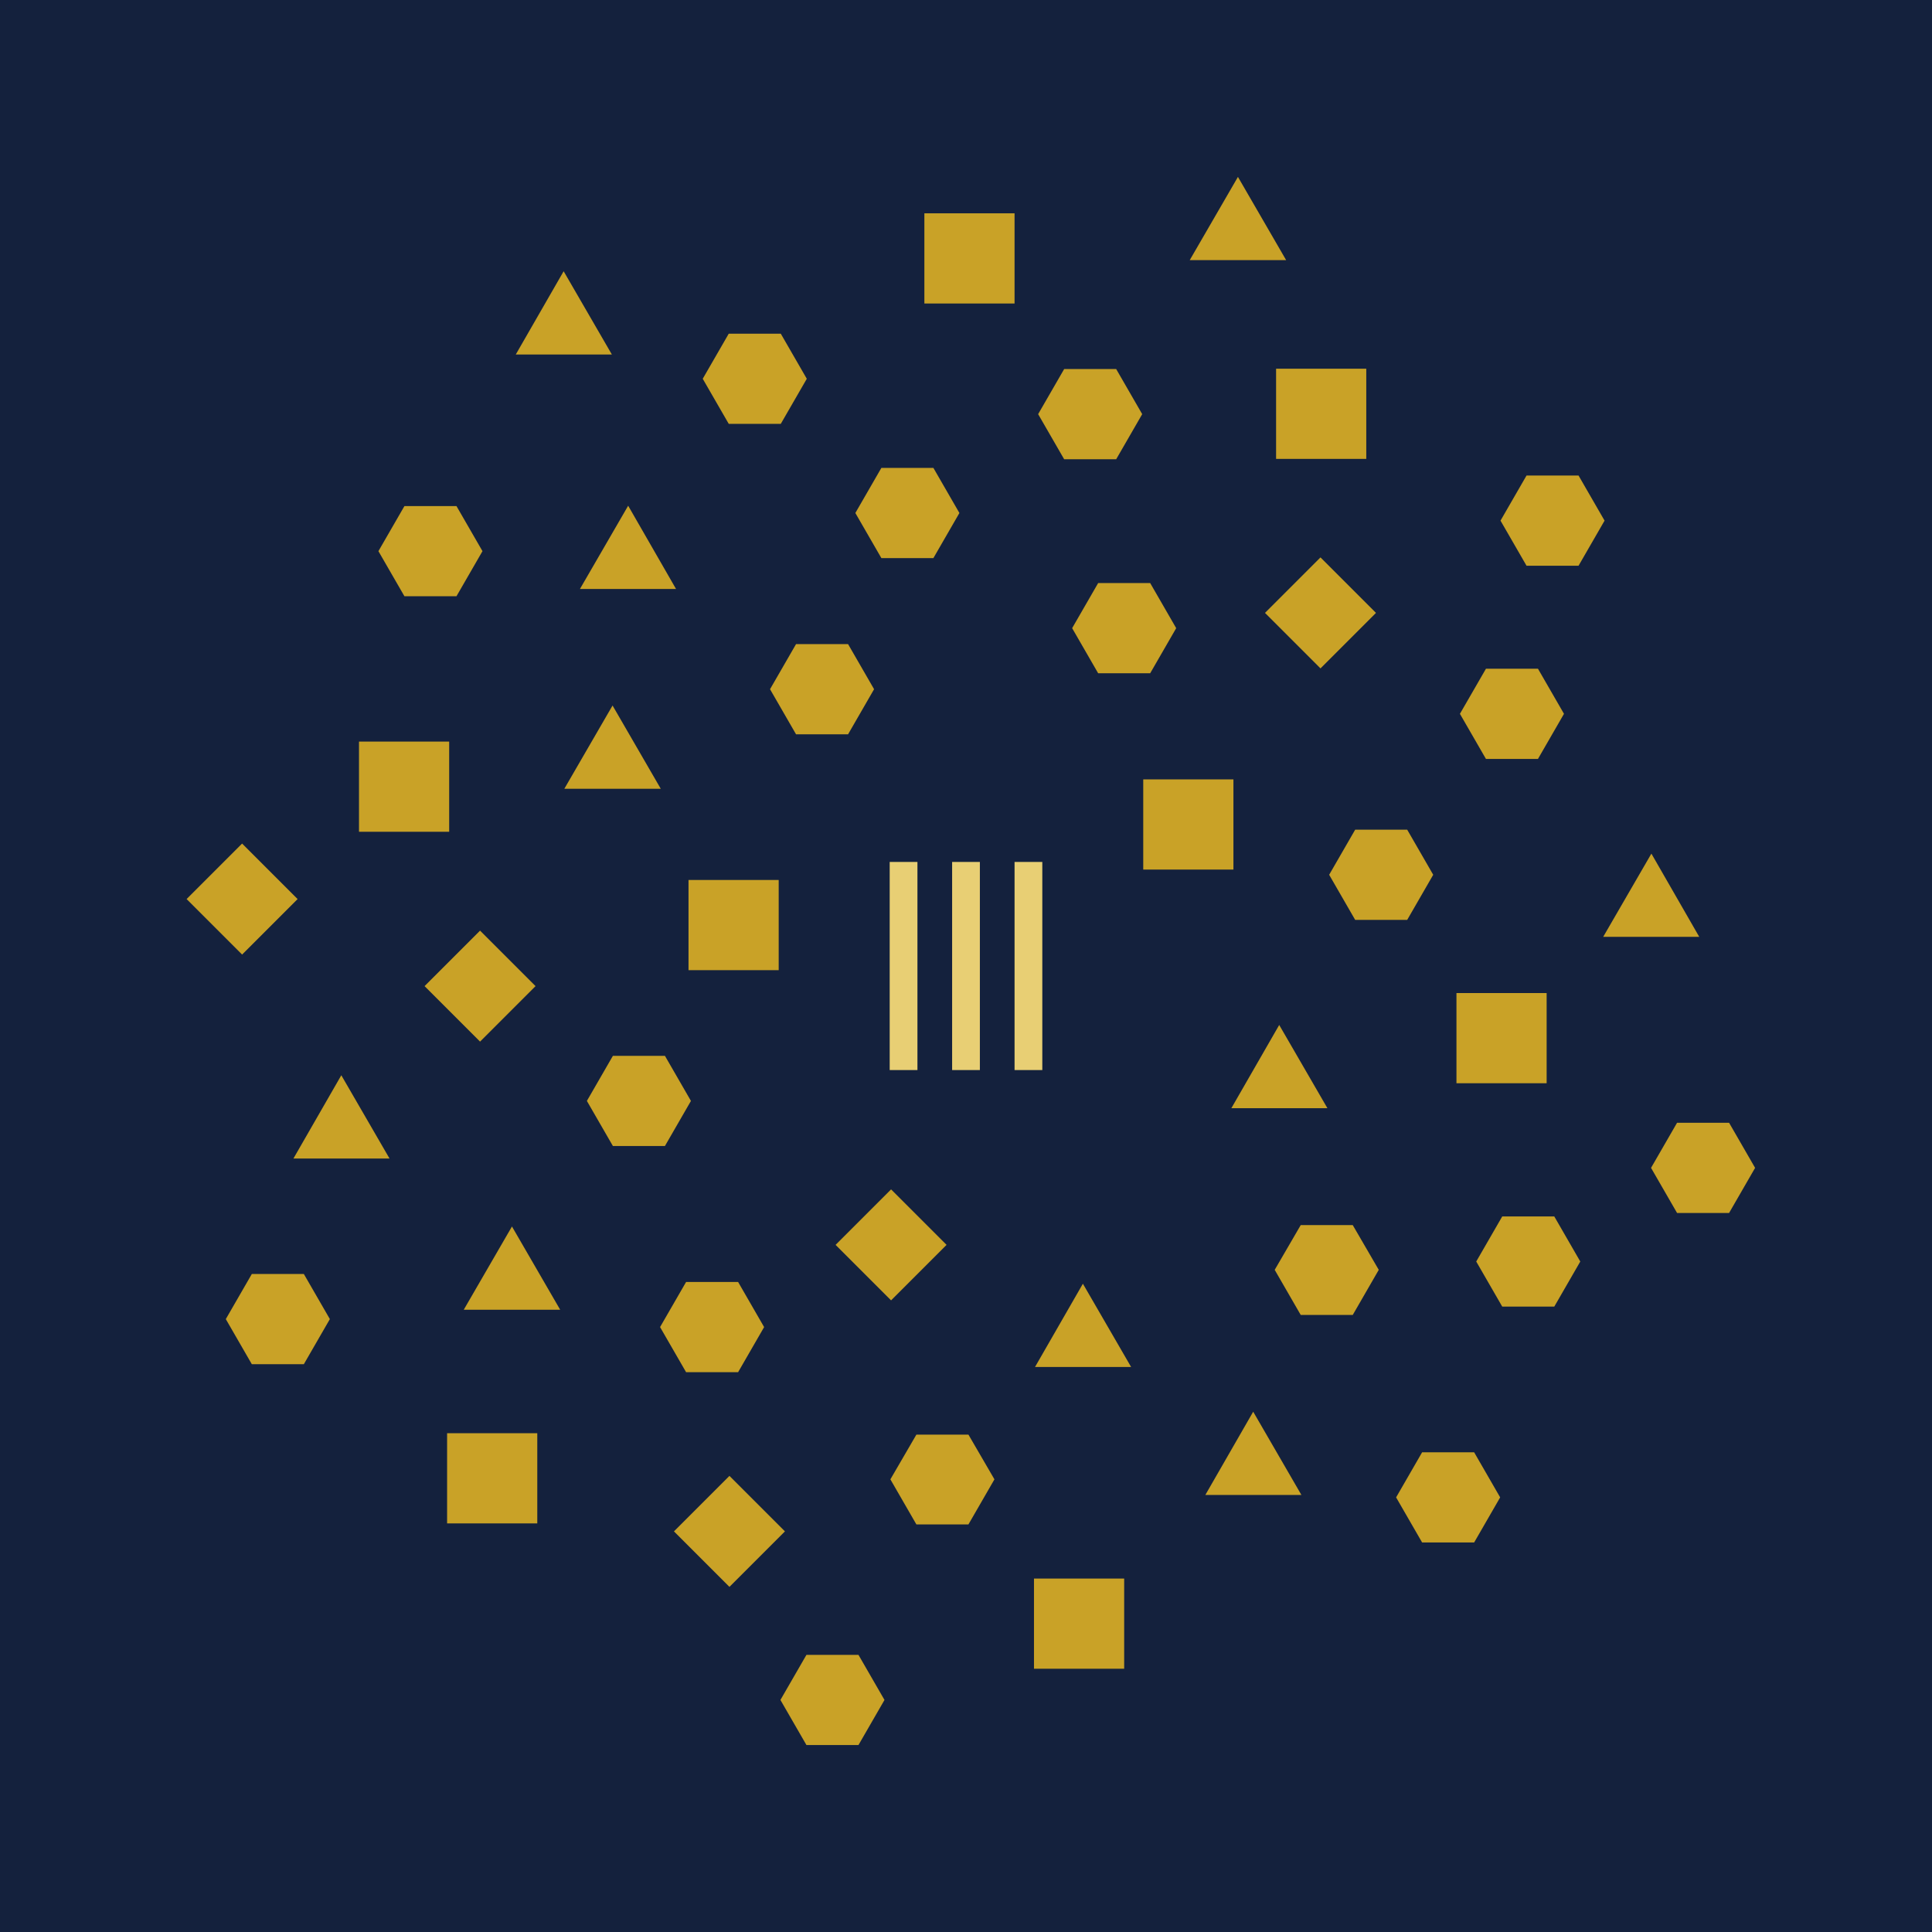
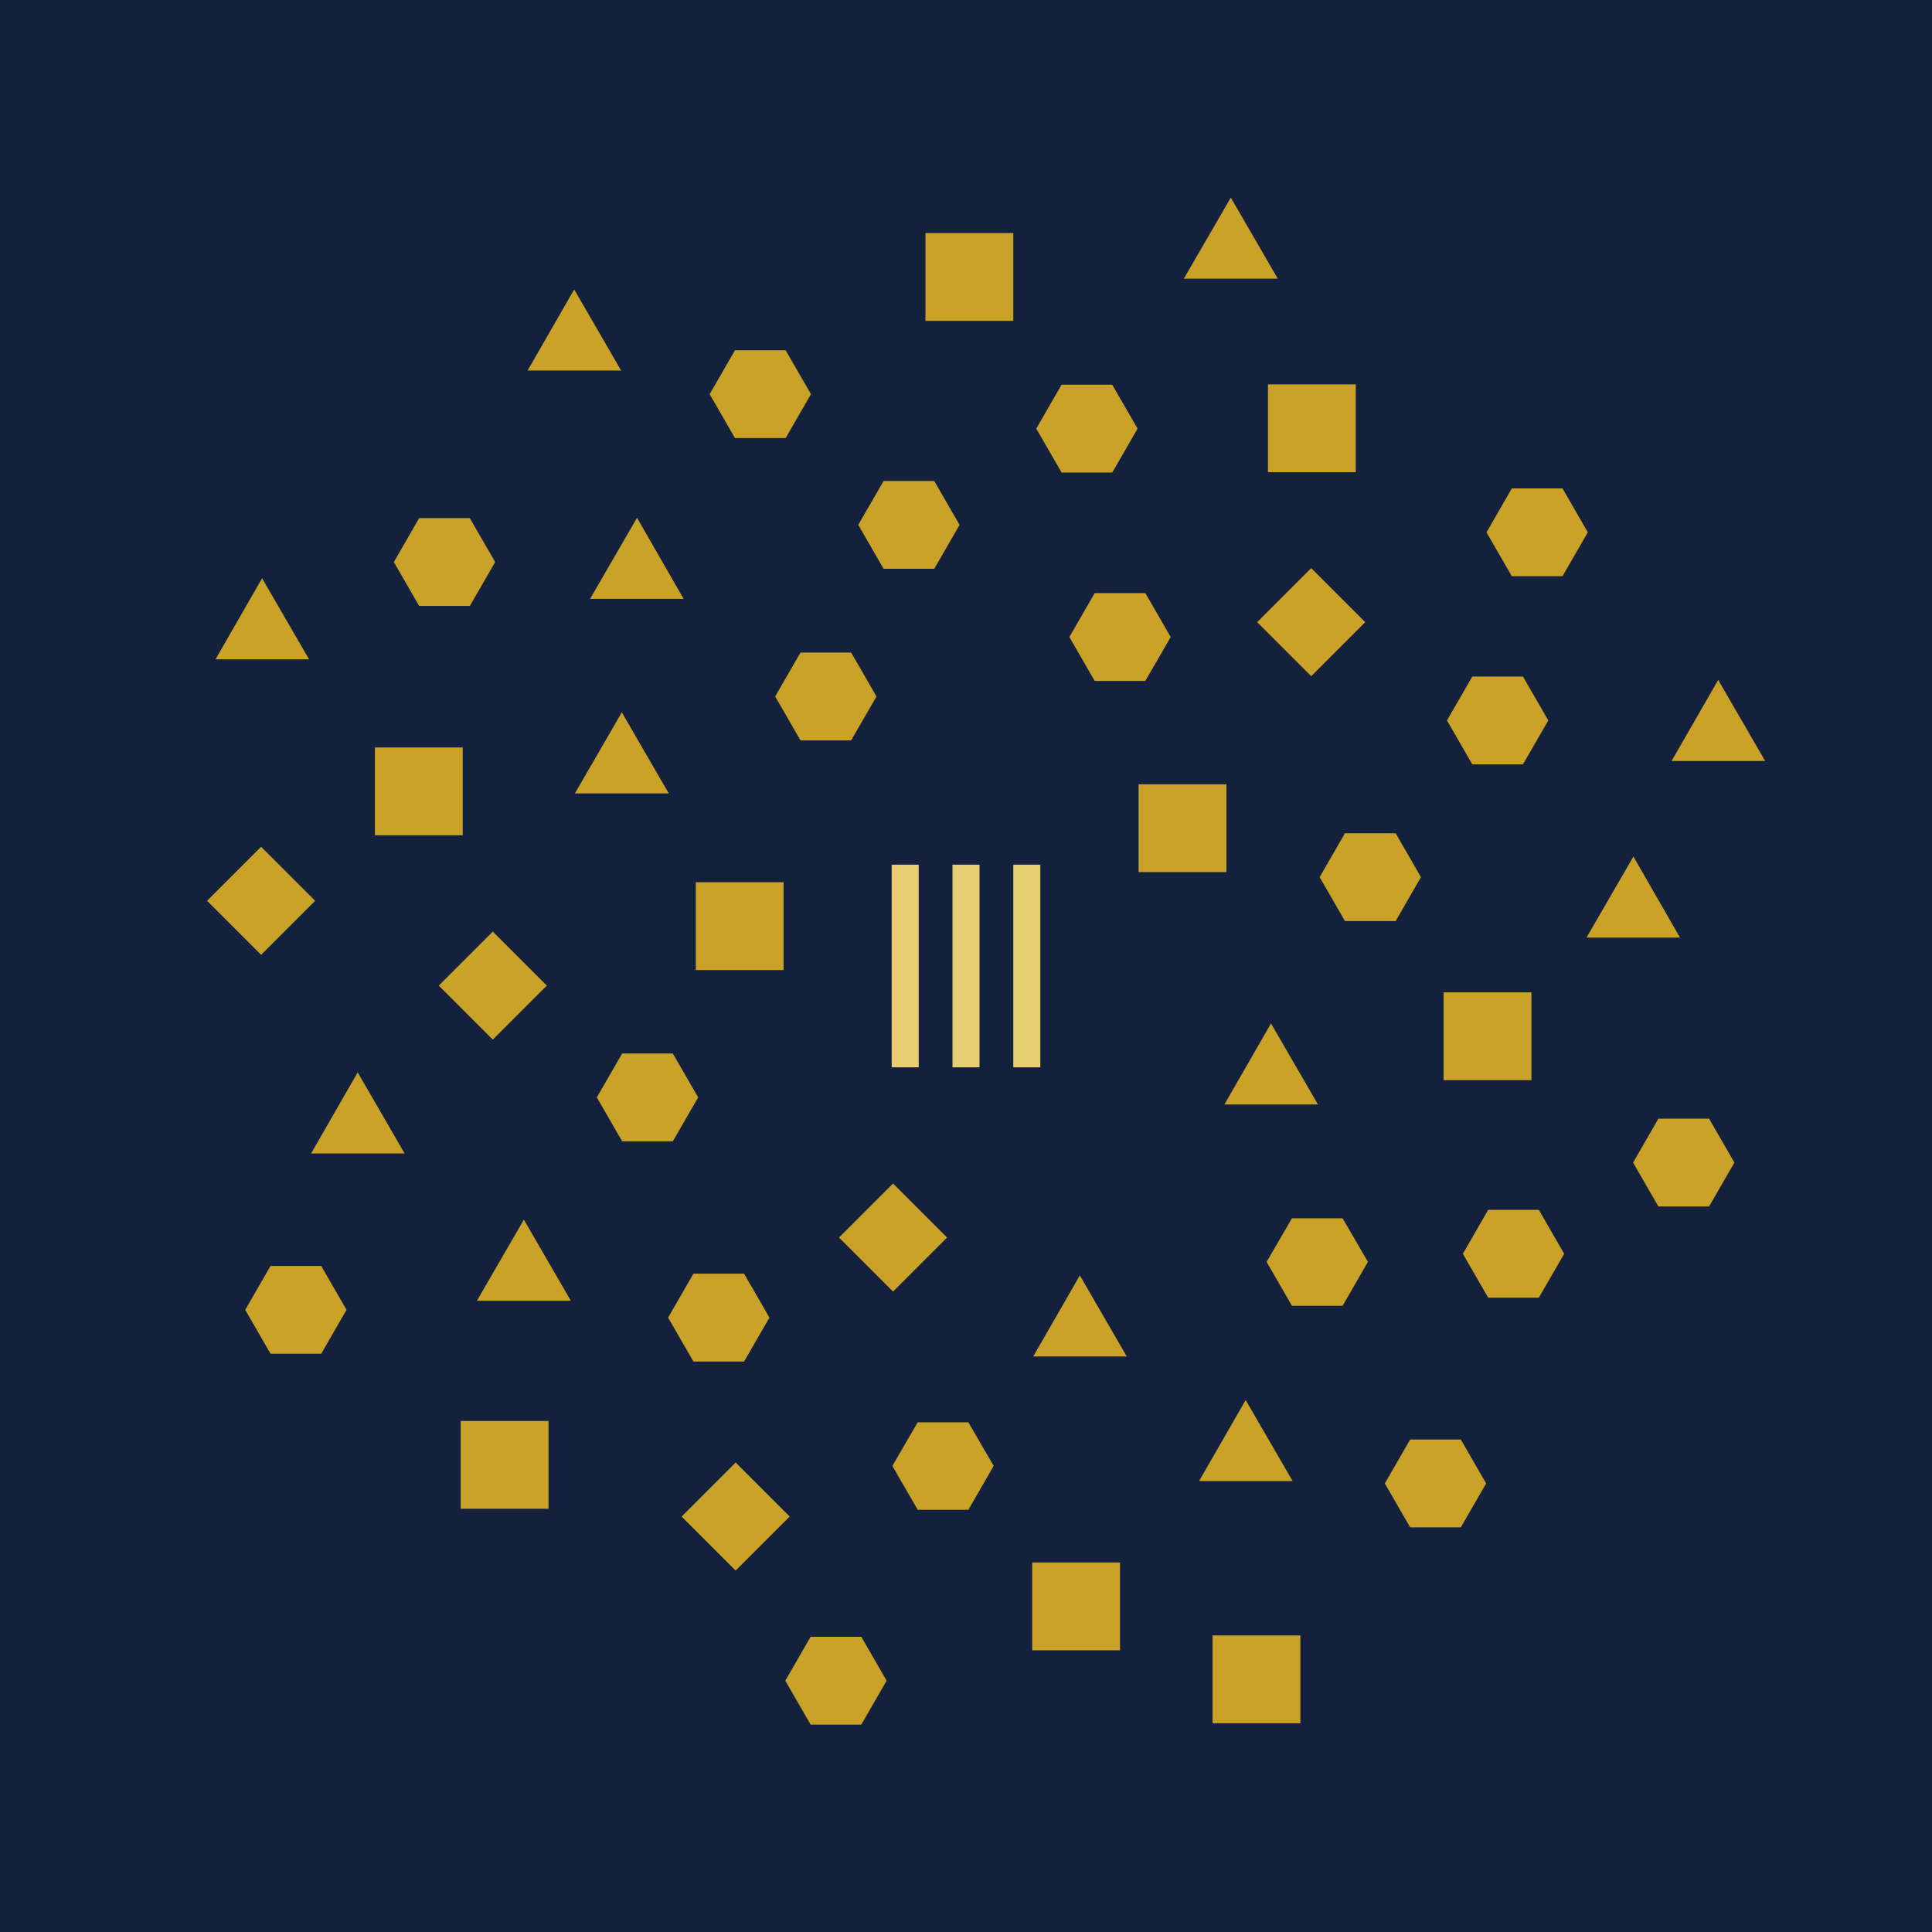
- <svg xmlns="http://www.w3.org/2000/svg" viewBox="0 0 557 557" role="img" aria-labelledby="t">
-   <rect width="557" height="557" fill="#14213d" />
-   <rect x="256.5" y="248.5" width="8" height="60" fill="#e8cf74" />
-   <rect x="274.5" y="248.5" width="8" height="60" fill="#e8cf74" />
-   <rect x="292.5" y="248.5" width="8" height="60" fill="#e8cf74" />
-   <rect x="198.5" y="253.7" width="26" height="26" fill="#c9a227" />
-   <rect x="329.6" y="224.7" width="26" height="26" fill="#c9a227" />
-   <polygon points="256.9,342.9 272.9,358.9 256.9,374.9 240.9,358.9" fill="#c9a227" />
-   <polygon points="252.0,198.7 244.5,211.7 229.5,211.7 222.0,198.7 229.5,185.7 244.5,185.7" fill="#c9a227" />
-   <polygon points="368.8,295.5 382.7,319.5 355.0,319.5" fill="#c9a227" />
-   <polygon points="199.2,317.4 191.7,330.4 176.7,330.4 169.2,317.4 176.7,304.4 191.7,304.4" fill="#c9a227" />
-   <polygon points="339.1,181.1 331.6,194.1 316.6,194.1 309.1,181.1 316.6,168.1 331.6,168.1" fill="#c9a227" />
-   <polygon points="312.2,370.1 326.1,394.1 298.4,394.1" fill="#c9a227" />
-   <polygon points="176.6,203.4 190.5,227.4 162.7,227.4" fill="#c9a227" />
-   <polygon points="413.2,252.2 405.7,265.2 390.7,265.2 383.2,252.2 390.7,239.2 405.7,239.2" fill="#c9a227" />
-   <polygon points="220.3,382.6 212.8,395.6 197.8,395.6 190.3,382.6 197.8,369.6 212.8,369.6" fill="#c9a227" />
-   <polygon points="276.6,147.9 269.1,160.9 254.1,160.9 246.6,147.9 254.1,134.9 269.1,134.9" fill="#c9a227" />
-   <polygon points="397.5,366.1 390.0,379.1 375.0,379.1 367.5,366.1 375.0,353.2 390.0,353.2" fill="#c9a227" />
-   <polygon points="138.4,268.3 154.4,284.3 138.4,300.3 122.4,284.3" fill="#c9a227" />
-   <polygon points="380.7,160.7 396.7,176.7 380.7,192.7 364.7,176.7" fill="#c9a227" />
-   <polygon points="286.7,426.5 279.2,439.5 264.2,439.5 256.7,426.5 264.2,413.6 279.2,413.6" fill="#c9a227" />
-   <polygon points="181.1,145.8 194.9,169.8 167.2,169.8" fill="#c9a227" />
-   <rect x="419.9" y="286.3" width="26" height="26" fill="#c9a227" />
-   <polygon points="147.6,353.6 161.5,377.6 133.7,377.6" fill="#c9a227" />
-   <polygon points="329.3,119.4 321.8,132.4 306.8,132.4 299.3,119.4 306.8,106.4 321.8,106.4" fill="#c9a227" />
-   <polygon points="361.3,407.0 375.2,431.0 347.5,431.0" fill="#c9a227" />
-   <rect x="103.5" y="213.8" width="26" height="26" fill="#c9a227" />
-   <polygon points="450.9,205.8 443.4,218.8 428.4,218.8 420.9,205.8 428.4,192.8 443.4,192.8" fill="#c9a227" />
-   <polygon points="210.3,425.5 226.3,441.5 210.3,457.5 194.3,441.5" fill="#c9a227" />
-   <polygon points="232.6,109.2 225.1,122.2 210.1,122.2 202.6,109.2 210.1,96.2 225.1,96.2" fill="#c9a227" />
-   <polygon points="455.6,363.7 448.1,376.7 433.1,376.7 425.6,363.7 433.1,350.7 448.1,350.7" fill="#c9a227" />
-   <polygon points="98.4,310.0 112.3,334.0 84.6,334.0" fill="#c9a227" />
-   <rect x="367.9" y="106.3" width="26" height="26" fill="#c9a227" />
-   <rect x="298.1" y="455.1" width="26" height="26" fill="#c9a227" />
-   <polygon points="139.1,158.9 131.6,171.9 116.6,171.9 109.1,158.9 116.6,145.9 131.6,145.9" fill="#c9a227" />
-   <polygon points="476.1,246.1 489.9,270.1 462.2,270.1" fill="#c9a227" />
-   <rect x="128.9" y="413.2" width="26" height="26" fill="#c9a227" />
-   <rect x="266.5" y="61.5" width="26" height="26" fill="#c9a227" />
-   <polygon points="432.5,431.7 425.0,444.7 410.0,444.7 402.5,431.7 410.0,418.7 425.0,418.7" fill="#c9a227" />
-   <polygon points="69.8,243.2 85.8,259.2 69.8,275.2 53.8,259.2" fill="#c9a227" />
-   <polygon points="462.6,150.1 455.1,163.1 440.1,163.1 432.6,150.1 440.1,137.1 455.1,137.1" fill="#c9a227" />
-   <polygon points="255.0,490.1 247.5,503.1 232.5,503.1 225.0,490.1 232.5,477.1 247.5,477.1" fill="#c9a227" />
-   <polygon points="162.5,78.2 176.4,102.2 148.7,102.2" fill="#c9a227" />
-   <polygon points="506.0,336.7 498.5,349.7 483.5,349.7 476.0,336.7 483.5,323.7 498.5,323.7" fill="#c9a227" />
-   <polygon points="95.1,380.3 87.6,393.3 72.6,393.3 65.1,380.3 72.6,367.3 87.6,367.3" fill="#c9a227" />
-   <polygon points="356.9,51.0 370.8,75.0 343.0,75.0" fill="#c9a227" />
+ <svg xmlns="http://www.w3.org/2000/svg" viewBox="0 0 572 572" role="img" aria-labelledby="t">
+   <rect width="572" height="572" fill="#14213d" />
+   <rect x="264.0" y="256.0" width="8" height="60" fill="#e8cf74" />
+   <rect x="282.0" y="256.0" width="8" height="60" fill="#e8cf74" />
+   <rect x="300.0" y="256.0" width="8" height="60" fill="#e8cf74" />
+   <rect x="206.0" y="261.2" width="26" height="26" fill="#c9a227" />
+   <rect x="337.1" y="232.2" width="26" height="26" fill="#c9a227" />
+   <polygon points="264.4,350.4 280.4,366.4 264.4,382.4 248.4,366.4" fill="#c9a227" />
+   <polygon points="259.5,206.2 252.0,219.2 237.0,219.2 229.5,206.2 237.0,193.2 252.0,193.2" fill="#c9a227" />
+   <polygon points="376.3,303.0 390.2,327.0 362.5,327.0" fill="#c9a227" />
+   <polygon points="206.7,324.9 199.2,337.9 184.2,337.9 176.7,324.9 184.2,311.9 199.2,311.9" fill="#c9a227" />
+   <polygon points="346.6,188.6 339.1,201.6 324.1,201.6 316.6,188.6 324.1,175.6 339.1,175.6" fill="#c9a227" />
+   <polygon points="319.7,377.6 333.6,401.6 305.9,401.6" fill="#c9a227" />
+   <polygon points="184.1,210.9 198.0,234.9 170.2,234.9" fill="#c9a227" />
+   <polygon points="420.7,259.7 413.2,272.7 398.2,272.7 390.7,259.7 398.2,246.7 413.2,246.7" fill="#c9a227" />
+   <polygon points="227.8,390.1 220.3,403.1 205.3,403.1 197.8,390.1 205.3,377.1 220.3,377.1" fill="#c9a227" />
+   <polygon points="284.1,155.4 276.6,168.4 261.6,168.4 254.1,155.4 261.6,142.4 276.6,142.4" fill="#c9a227" />
+   <polygon points="405.0,373.6 397.5,386.6 382.5,386.6 375.0,373.6 382.5,360.7 397.5,360.7" fill="#c9a227" />
+   <polygon points="145.9,275.8 161.9,291.8 145.9,307.8 129.9,291.8" fill="#c9a227" />
+   <polygon points="388.2,168.2 404.2,184.2 388.2,200.2 372.2,184.2" fill="#c9a227" />
+   <polygon points="294.2,434.0 286.7,447.0 271.7,447.0 264.2,434.0 271.7,421.1 286.7,421.1" fill="#c9a227" />
+   <polygon points="188.6,153.3 202.4,177.3 174.7,177.3" fill="#c9a227" />
+   <rect x="427.4" y="293.8" width="26" height="26" fill="#c9a227" />
+   <polygon points="155.1,361.1 169.0,385.1 141.2,385.1" fill="#c9a227" />
+   <polygon points="336.8,126.9 329.3,139.9 314.3,139.9 306.8,126.9 314.3,113.9 329.3,113.9" fill="#c9a227" />
+   <polygon points="368.8,414.5 382.7,438.5 355.0,438.5" fill="#c9a227" />
+   <rect x="111.0" y="221.3" width="26" height="26" fill="#c9a227" />
+   <polygon points="458.4,213.3 450.9,226.3 435.9,226.3 428.4,213.3 435.9,200.3 450.9,200.3" fill="#c9a227" />
+   <polygon points="217.8,433.0 233.8,449.0 217.8,465.0 201.8,449.0" fill="#c9a227" />
+   <polygon points="240.1,116.7 232.6,129.7 217.6,129.7 210.1,116.7 217.6,103.7 232.6,103.7" fill="#c9a227" />
+   <polygon points="463.1,371.2 455.6,384.2 440.6,384.2 433.1,371.2 440.6,358.2 455.6,358.2" fill="#c9a227" />
+   <polygon points="105.9,317.5 119.8,341.5 92.1,341.5" fill="#c9a227" />
+   <rect x="375.4" y="113.8" width="26" height="26" fill="#c9a227" />
+   <rect x="305.6" y="462.6" width="26" height="26" fill="#c9a227" />
+   <polygon points="146.6,166.4 139.1,179.4 124.1,179.4 116.6,166.4 124.1,153.4 139.1,153.4" fill="#c9a227" />
+   <polygon points="483.6,253.6 497.4,277.6 469.7,277.6" fill="#c9a227" />
+   <rect x="136.4" y="420.7" width="26" height="26" fill="#c9a227" />
+   <rect x="274.0" y="69.0" width="26" height="26" fill="#c9a227" />
+   <polygon points="440.0,439.2 432.5,452.2 417.5,452.2 410.0,439.2 417.5,426.2 432.5,426.2" fill="#c9a227" />
+   <polygon points="77.3,250.7 93.3,266.7 77.3,282.7 61.3,266.7" fill="#c9a227" />
+   <polygon points="470.1,157.6 462.6,170.6 447.6,170.6 440.1,157.6 447.6,144.6 462.6,144.6" fill="#c9a227" />
+   <polygon points="262.5,497.6 255.0,510.6 240.0,510.6 232.5,497.6 240.0,484.6 255.0,484.6" fill="#c9a227" />
+   <polygon points="170.0,85.7 183.9,109.7 156.2,109.7" fill="#c9a227" />
+   <polygon points="513.5,344.2 506.0,357.2 491.0,357.2 483.5,344.2 491.0,331.2 506.0,331.2" fill="#c9a227" />
+   <polygon points="102.6,387.8 95.1,400.8 80.1,400.8 72.6,387.8 80.1,374.8 95.1,374.8" fill="#c9a227" />
+   <polygon points="364.4,58.5 378.3,82.5 350.5,82.5" fill="#c9a227" />
+   <rect x="359.0" y="484.2" width="26" height="26" fill="#c9a227" />
+   <polygon points="77.6,171.2 91.5,195.2 63.8,195.2" fill="#c9a227" />
+   <polygon points="508.7,201.3 522.6,225.3 494.9,225.3" fill="#c9a227" />
</svg>
